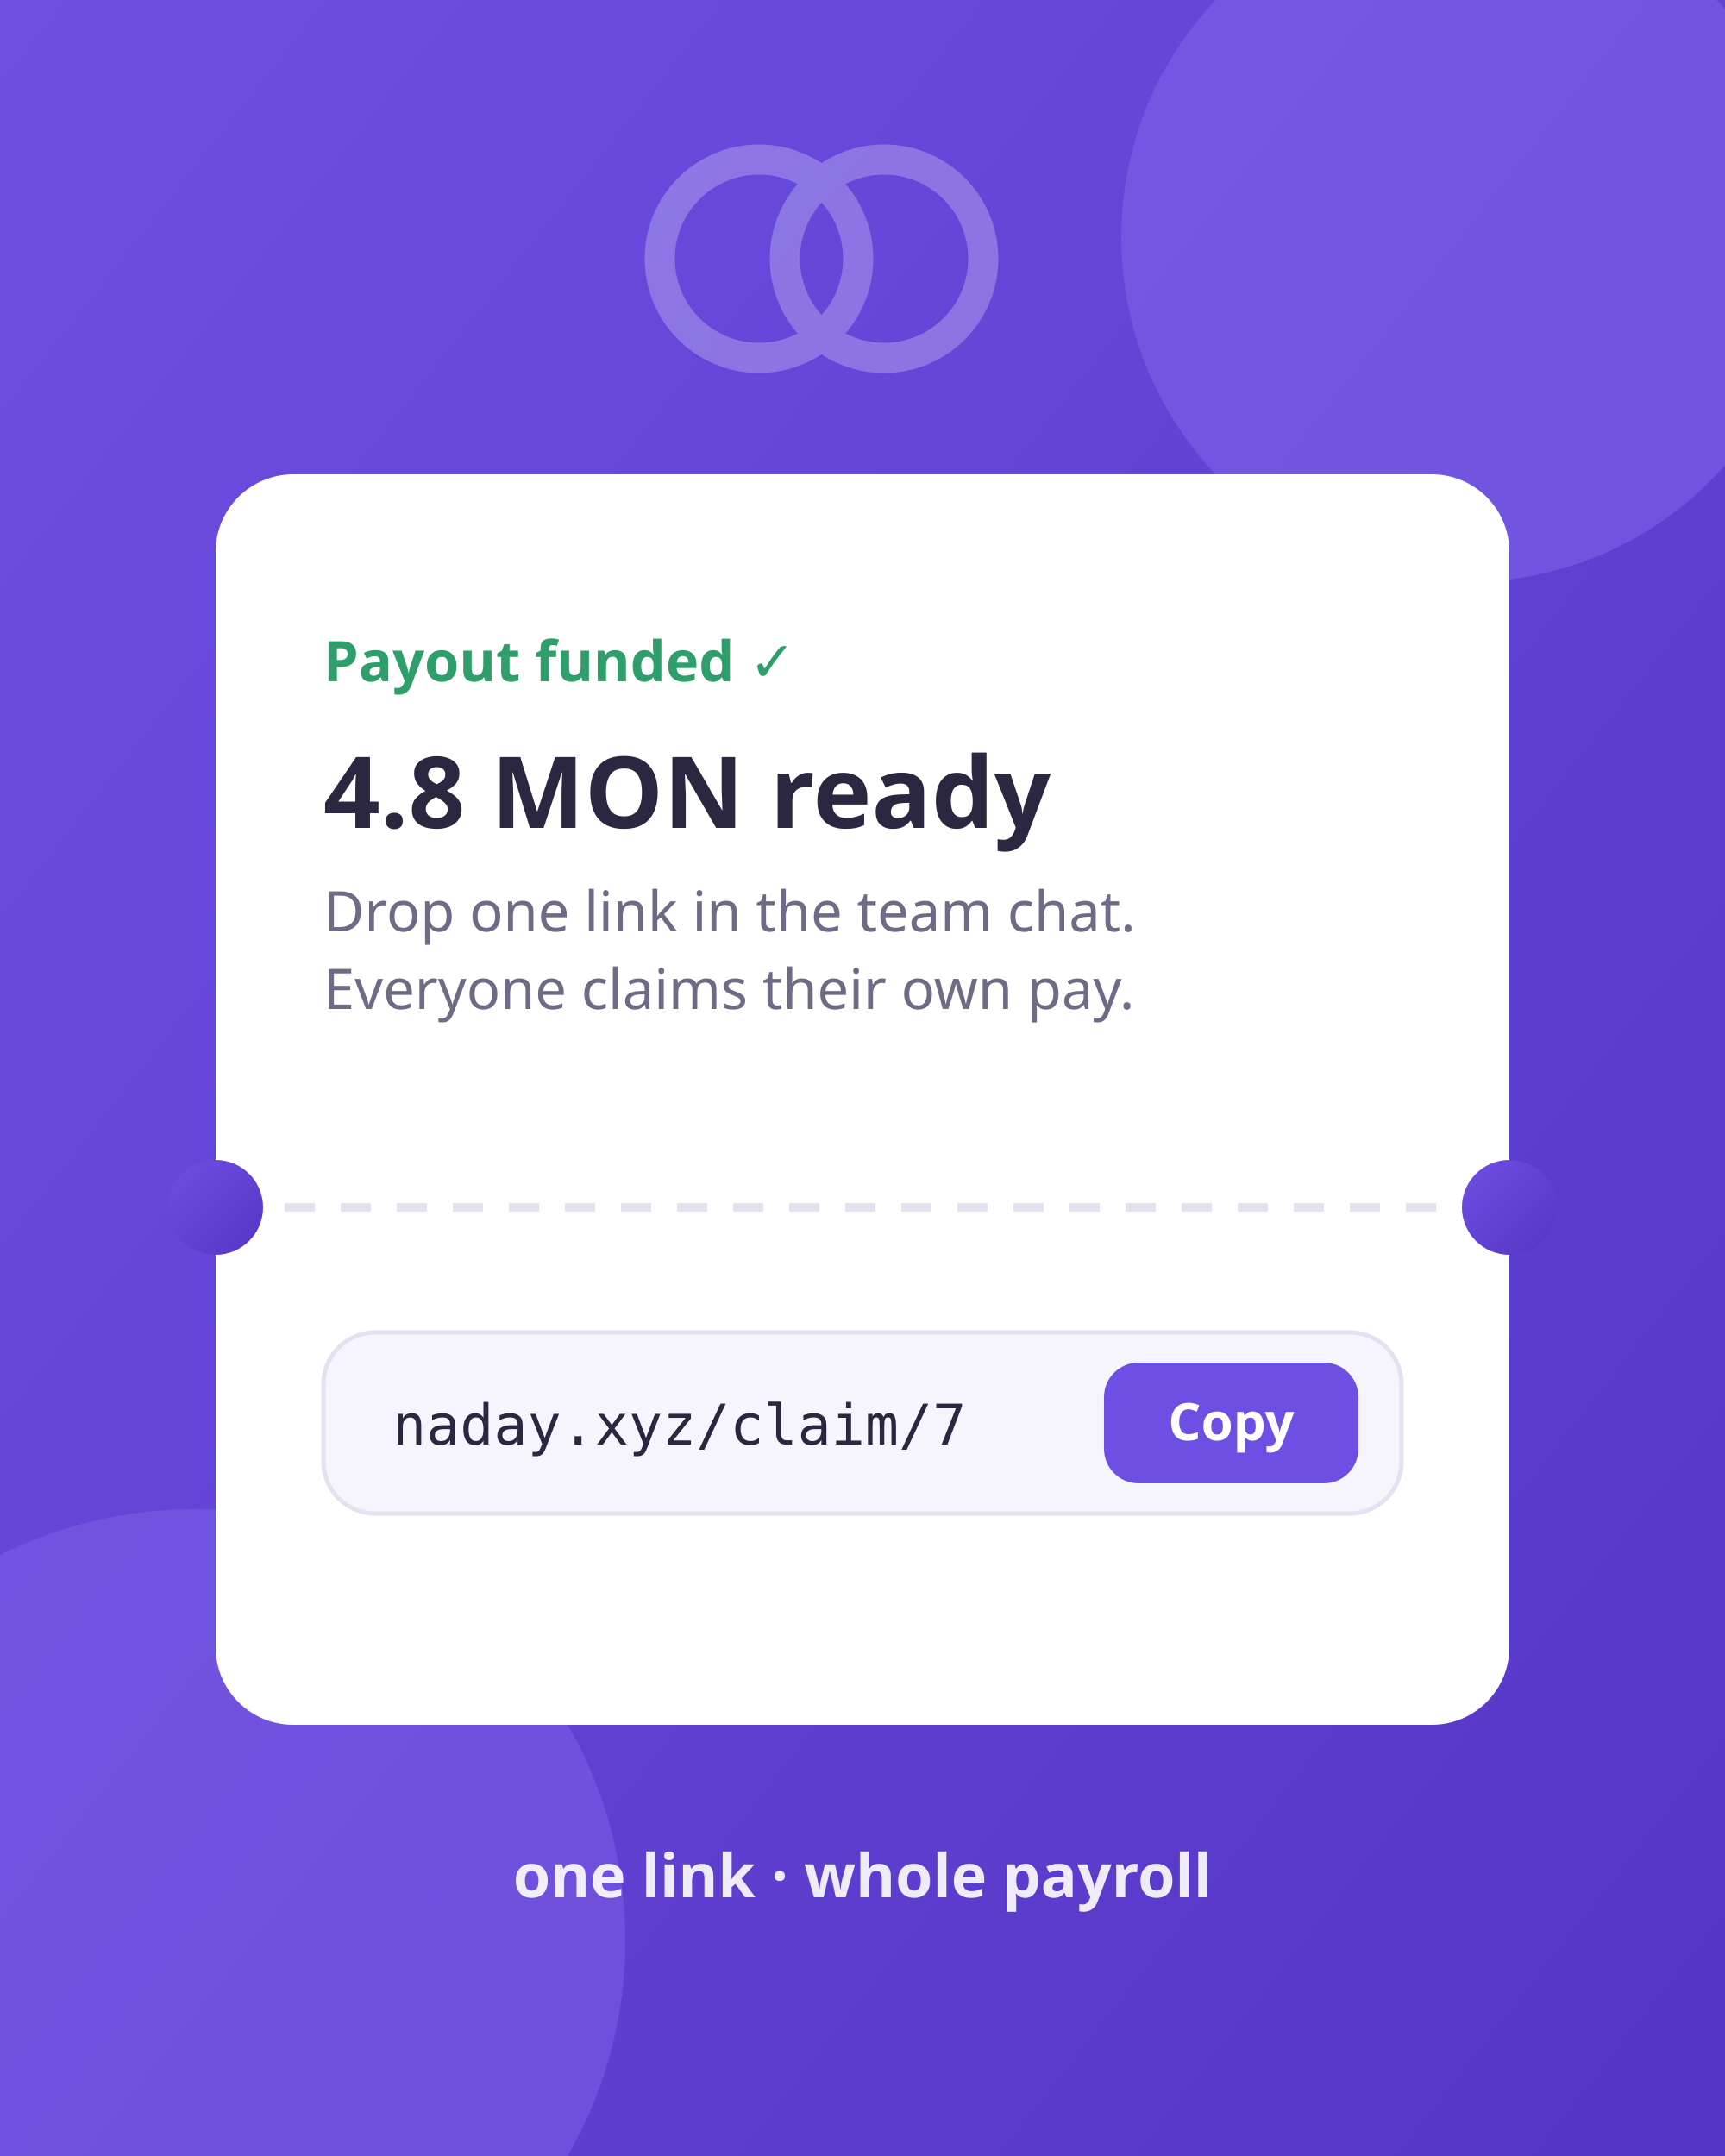
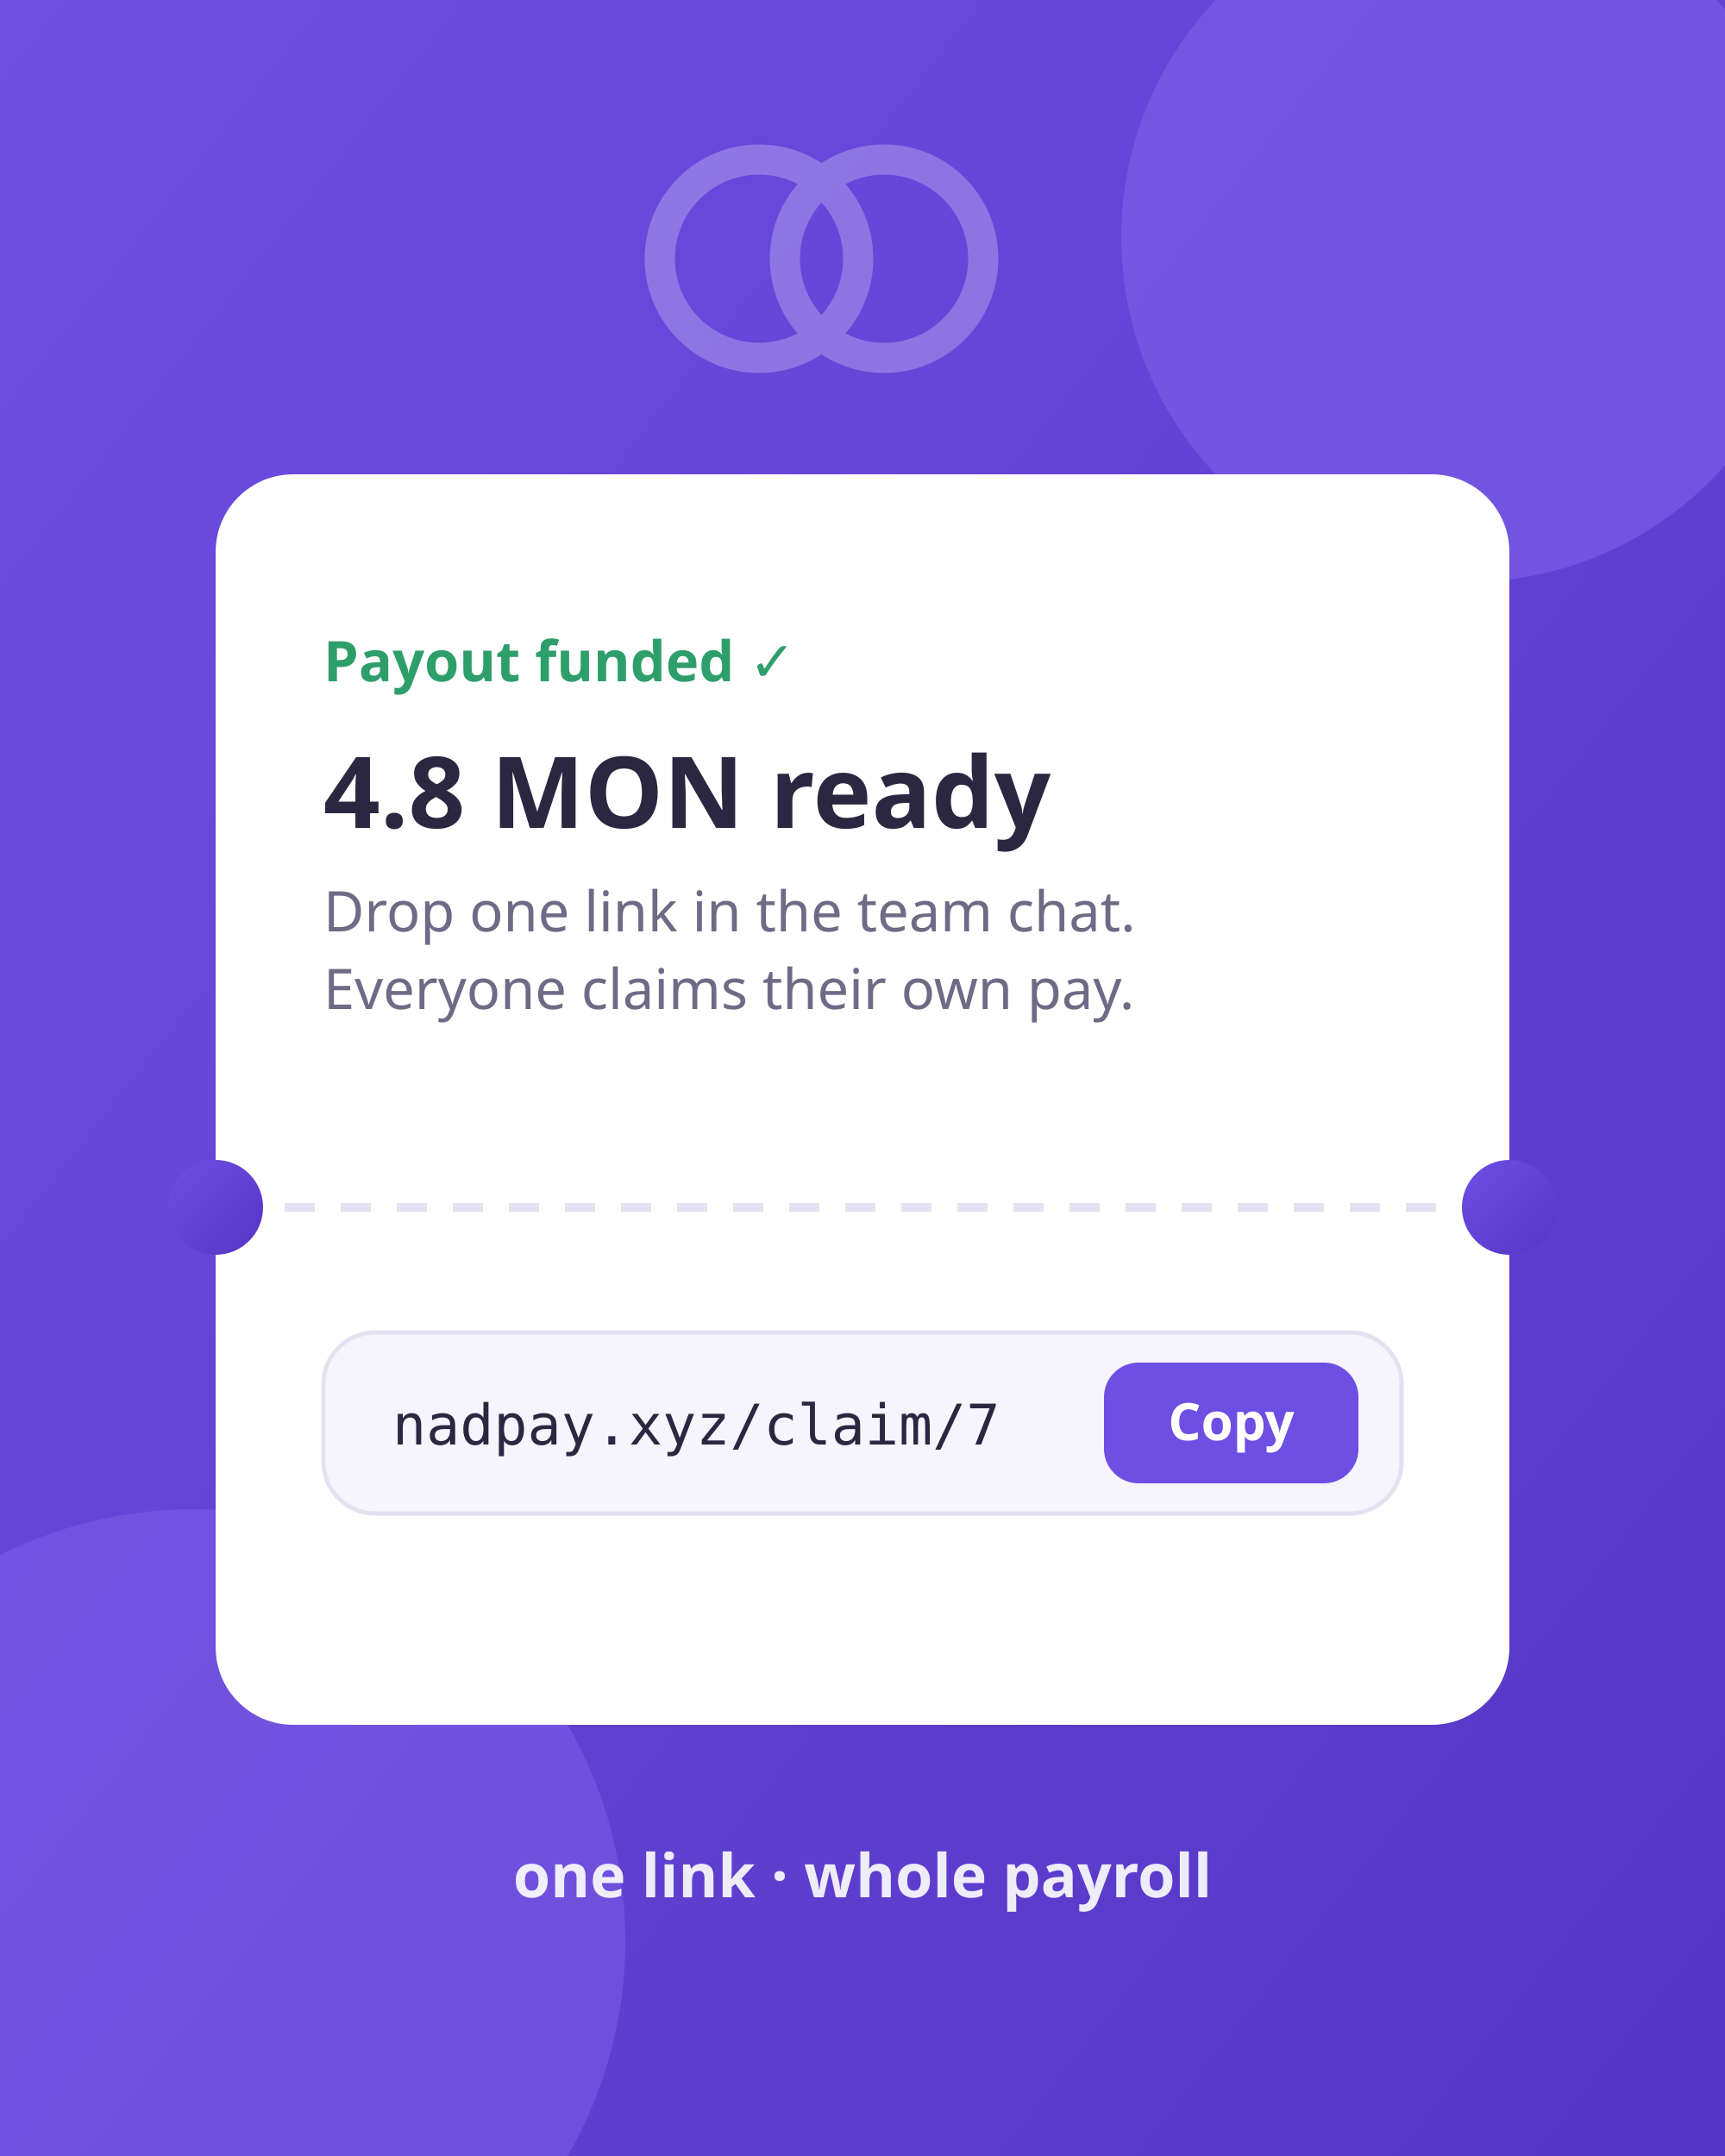
<svg xmlns="http://www.w3.org/2000/svg" viewBox="0 0 800 1000" font-family="ui-sans-serif, system-ui, sans-serif">
  <defs>
    <linearGradient id="tbg" x1="0" y1="0" x2="1" y2="1">
      <stop offset="0" stop-color="#6d4fe3" />
      <stop offset="1" stop-color="#5535c4" />
    </linearGradient>
  </defs>
  <rect width="800" height="1000" fill="url(#tbg)" />
  <circle cx="680" cy="110" r="160" fill="#7d61e9" opacity="0.6" />
  <circle cx="90" cy="900" r="200" fill="#7d61e9" opacity="0.5" />
  <g opacity="0.25" stroke="#ffffff" stroke-width="14" fill="none">
    <circle cx="352" cy="120" r="46" />
    <circle cx="410" cy="120" r="46" />
  </g>
  <g>
    <rect x="100" y="220" width="600" height="580" rx="36" fill="#ffffff" />
    <text x="150" y="316" font-size="26" font-weight="700" fill="#2e9e6b">Payout funded ✓</text>
    <text x="150" y="384" font-size="46" font-weight="800" fill="#2b2740">4.8 MON ready</text>
    <text x="150" y="432" font-size="26" fill="#6f6a85">Drop one link in the team chat.</text>
    <text x="150" y="468" font-size="26" fill="#6f6a85">Everyone claims their own pay.</text>
    <line x1="132" y1="560" x2="668" y2="560" stroke="#e5e1f0" stroke-width="4" stroke-dasharray="14 12" />
    <circle cx="100" cy="560" r="22" fill="url(#tbg)" />
    <circle cx="700" cy="560" r="22" fill="url(#tbg)" />
    <rect x="150" y="618" width="500" height="84" rx="24" fill="#f6f4fc" stroke="#e5e1f0" stroke-width="2" />
-     <text x="182" y="670" font-family="ui-monospace, monospace" font-size="26" fill="#2b2740">naday.xyz/claim/7</text>
+     <text x="182" y="670" font-family="ui-monospace, monospace" font-size="26" fill="#2b2740">nadpay.xyz/claim/7</text>
    <rect x="512" y="632" width="118" height="56" rx="16" fill="#6d4fe3" />
    <text x="571" y="668" font-size="24" font-weight="700" text-anchor="middle" fill="#ffffff">Copy</text>
  </g>
  <text x="400" y="880" font-size="28" font-weight="700" text-anchor="middle" fill="#ffffff" opacity="0.9">one link · whole payroll</text>
</svg>
